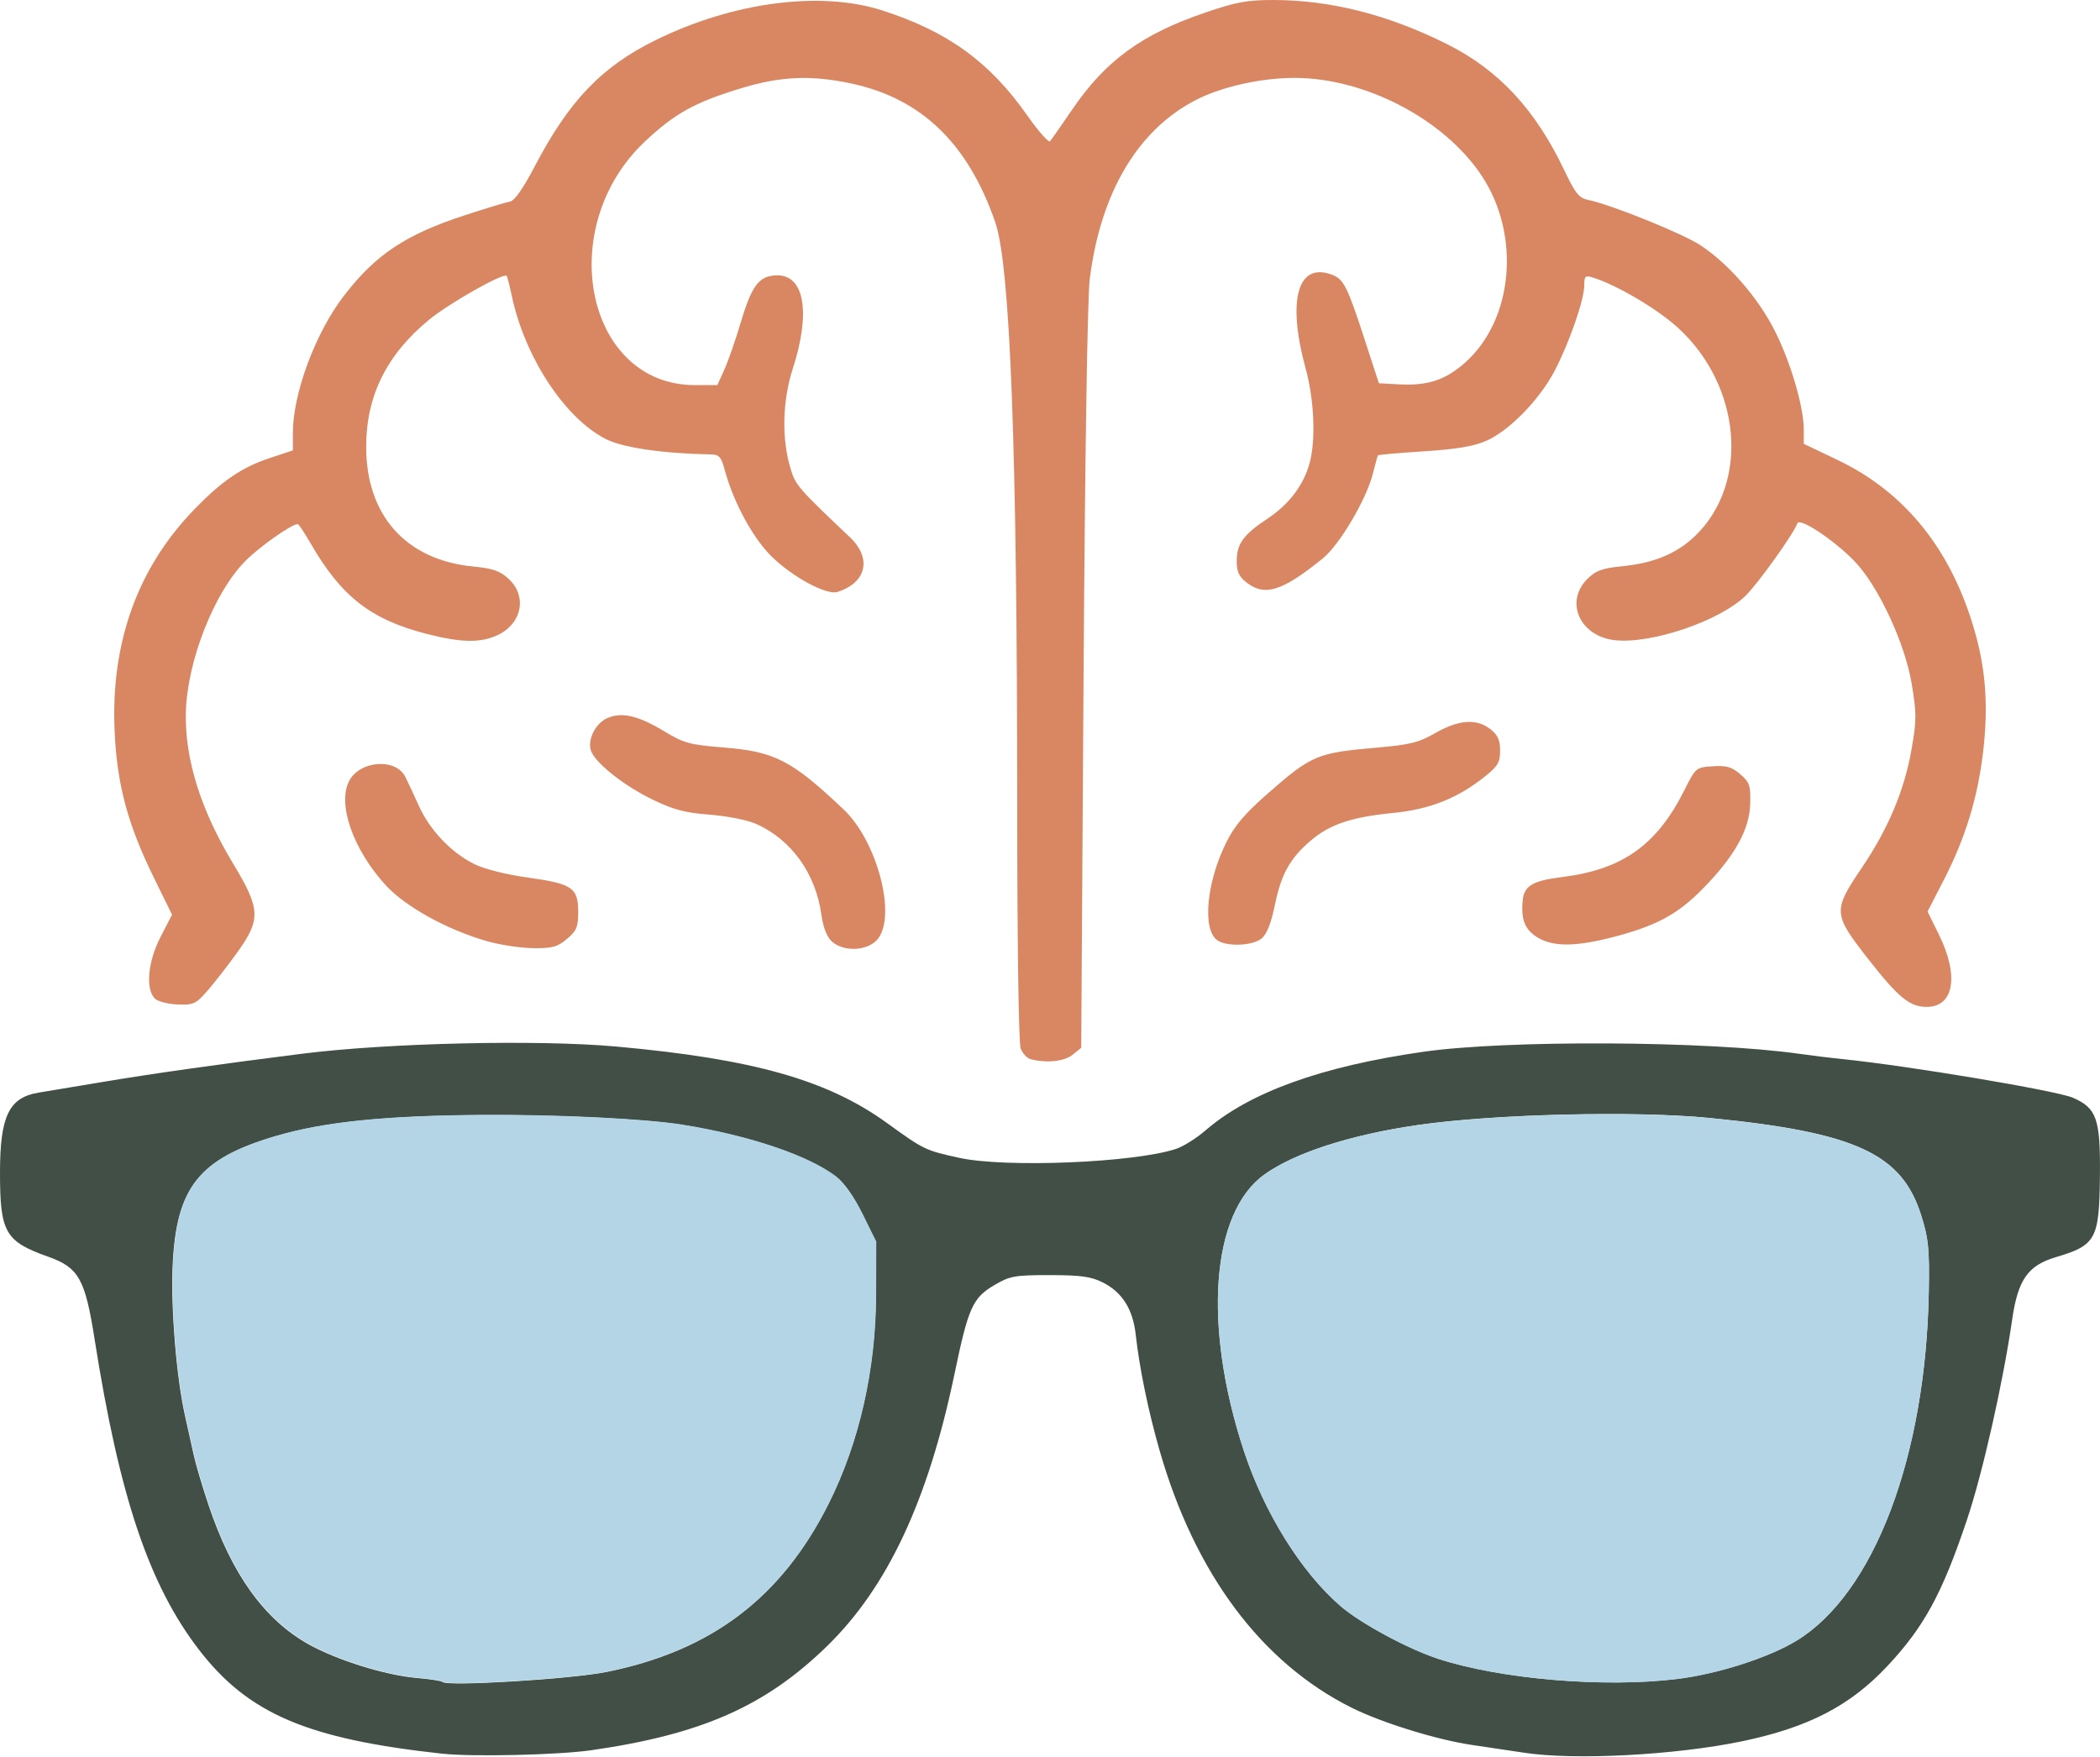
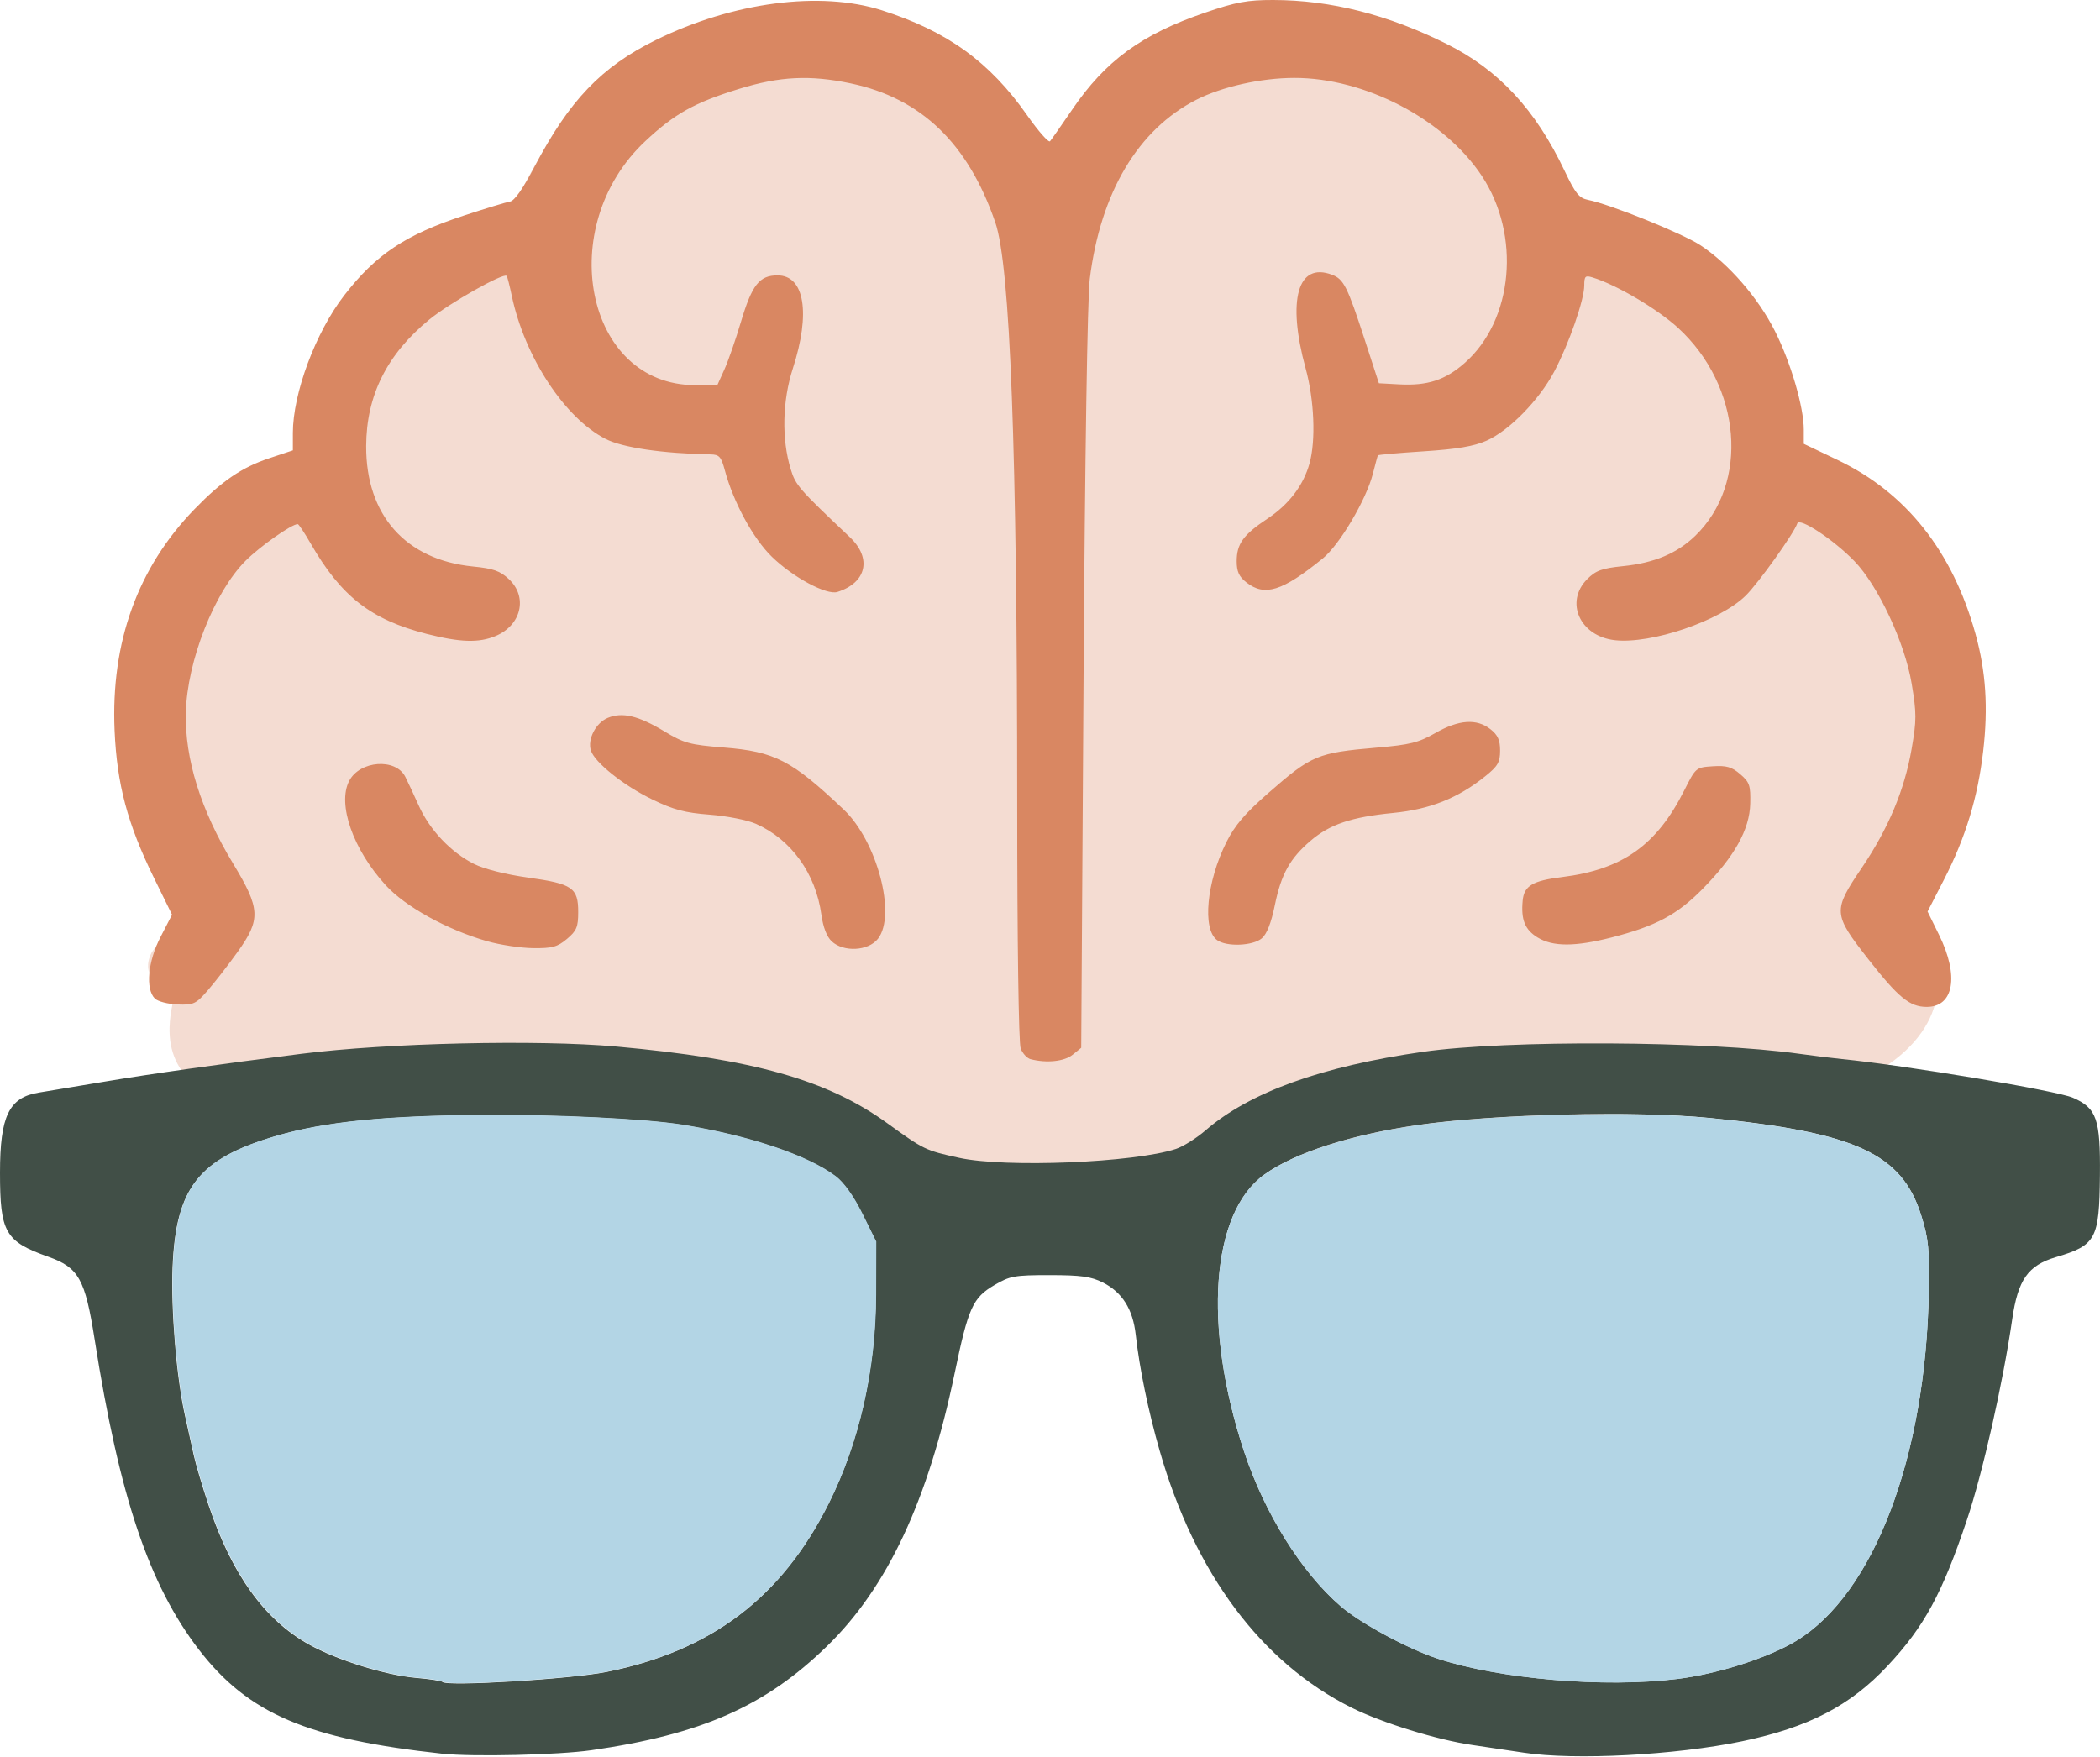
<svg xmlns="http://www.w3.org/2000/svg" height="92.824" version="1.2" width="110.972" id="svg6" xml:space="preserve">
  <defs id="defs1" />
+   <path d="M 55.197,61.566 C 35.489,61.476 14.583,58.178 10.858,57.708 7.964,55.997 9.282,52.952 9.128,52.798 8.625,52.295 7.345,51.641 8.015,50.341 l 1.483,-2.116 -0.776,-1.641 C 7.372,43.729 6.336,42.146 6.213,39.306 c -0.202,-4.662 0.595,-8.479 3.595,-11.572 1.449,-1.494 2.506,-2.215 3.958,-2.697 l 1.243,-0.414 0.619,-0.92 c 1.169,-1.738 0.58,-5.312 2.089,-7.265 1.676,-2.169 3.247,-3.216 6.353,-4.233 1.13,-0.37 2.218,-0.7 2.417,-0.733 0.234,-0.039 0.691,-0.691 1.293,-1.841 1.828,-3.495 3.539,-5.283 6.406,-6.694 4.075,-2.006 8.69,-2.613 11.95,-1.572 3.455,1.104 5.698,2.725 7.678,5.551 0.588,0.839 1.132,1.455 1.207,1.368 0.076,-0.087 0.6,-0.837 1.166,-1.667 1.768,-2.594 3.665,-3.979 7.024,-5.128 1.643,-0.562 2.232,-0.671 3.607,-0.669 3.035,0.005 6.059,0.773 9.169,2.326 2.745,1.371 4.682,3.458 6.226,6.709 0.564,1.187 0.764,1.435 1.233,1.529 1.186,0.237 4.974,1.765 5.934,2.392 1.493,0.977 3.06,2.781 3.945,4.541 0.841,1.672 1.525,4.012 1.525,5.213 v 0.747 l 1.788,0.854 c 3.622,1.73 6.076,4.828 7.287,9.197 0.549,1.982 0.674,3.881 0.406,6.187 -0.285,2.454 -2.533,4.065 -2.761,6.548 l -0.178,1.934 0.609,1.238 c 1.065,2.163 0.21,5.573 -5.002,7.402 -9.001,-0.122 -22.094,4.018 -41.802,3.928 z" style="fill:#d98762;fill-opacity:0.287;stroke:none;stroke-width:0.204;stroke-dasharray:none;stroke-opacity:1" id="path1-87" />
  <path d="m 54.468,55.984 c -0.192,-0.05 -0.431,-0.306 -0.532,-0.57 -0.107,-0.282 -0.183,-5.62 -0.183,-12.985 -0.002,-18.658 -0.368,-28.379 -1.157,-30.672 -1.439,-4.182 -3.914,-6.564 -7.638,-7.35 -2.154,-0.454 -3.745,-0.376 -5.902,0.29 -2.364,0.73 -3.397,1.305 -4.951,2.759 -4.857,4.544 -3.16,12.898 2.62,12.898 h 1.182 l 0.371,-0.822 c 0.204,-0.452 0.599,-1.587 0.877,-2.522 0.582,-1.957 0.974,-2.456 1.933,-2.456 1.428,0 1.756,1.995 0.81,4.917 -0.557,1.719 -0.6,3.741 -0.113,5.329 0.259,0.847 0.42,1.031 3.126,3.592 1.175,1.112 0.882,2.405 -0.656,2.893 -0.574,0.182 -2.346,-0.768 -3.468,-1.861 -0.992,-0.966 -2.035,-2.886 -2.486,-4.576 -0.189,-0.706 -0.293,-0.823 -0.744,-0.831 -2.546,-0.048 -4.656,-0.358 -5.553,-0.817 -2.164,-1.107 -4.276,-4.329 -4.959,-7.564 -0.114,-0.542 -0.236,-1.017 -0.271,-1.055 -0.163,-0.18 -3.016,1.431 -4.087,2.308 -2.239,1.834 -3.327,4.013 -3.337,6.686 -0.015,3.647 2.087,6.016 5.648,6.366 1.071,0.106 1.428,0.231 1.892,0.665 1.012,0.945 0.663,2.44 -0.703,3.01 -0.883,0.369 -1.873,0.338 -3.635,-0.112 -2.954,-0.756 -4.522,-1.978 -6.141,-4.789 -0.321,-0.558 -0.626,-1.015 -0.677,-1.015 -0.322,0 -1.993,1.174 -2.755,1.936 -1.654,1.654 -3.093,5.309 -3.158,8.02 -0.059,2.455 0.786,5.155 2.499,7.989 1.446,2.391 1.473,2.943 0.228,4.678 -0.494,0.689 -1.202,1.6 -1.573,2.026 -0.623,0.715 -0.744,0.771 -1.594,0.739 -0.506,-0.019 -1.045,-0.16 -1.199,-0.314 -0.503,-0.503 -0.369,-1.953 0.301,-3.252 l 0.608,-1.178 -0.962,-1.96 c -1.391,-2.836 -1.95,-4.932 -2.074,-7.773 -0.202,-4.662 1.22,-8.604 4.22,-11.697 1.449,-1.494 2.506,-2.215 3.958,-2.697 l 1.243,-0.414 v -0.92 c 0,-2.095 1.199,-5.312 2.708,-7.265 1.676,-2.169 3.247,-3.216 6.353,-4.233 1.13,-0.37 2.218,-0.7 2.417,-0.733 0.234,-0.039 0.691,-0.691 1.293,-1.841 1.828,-3.495 3.539,-5.283 6.406,-6.694 4.075,-2.006 8.69,-2.613 11.95,-1.572 3.455,1.104 5.698,2.725 7.678,5.551 0.588,0.839 1.132,1.455 1.207,1.368 0.076,-0.087 0.6,-0.837 1.166,-1.667 1.768,-2.594 3.665,-3.979 7.024,-5.128 1.643,-0.562 2.232,-0.671 3.607,-0.669 C 70.322,0.005 73.346,0.773 76.456,2.326 c 2.745,1.371 4.682,3.458 6.226,6.709 0.564,1.187 0.764,1.435 1.233,1.529 1.186,0.237 4.974,1.765 5.934,2.392 1.493,0.977 3.06,2.781 3.945,4.541 0.841,1.672 1.525,4.012 1.525,5.213 v 0.747 l 1.788,0.854 c 3.622,1.73 6.076,4.828 7.287,9.197 0.549,1.982 0.674,3.881 0.406,6.187 -0.285,2.454 -0.934,4.58 -2.074,6.798 l -0.866,1.684 0.609,1.238 c 1.065,2.163 0.782,3.805 -0.656,3.802 -0.899,-0.002 -1.495,-0.491 -3.101,-2.544 -1.851,-2.368 -1.863,-2.535 -0.335,-4.796 1.413,-2.091 2.259,-4.107 2.639,-6.29 0.266,-1.524 0.266,-1.883 0.003,-3.459 -0.36,-2.153 -1.772,-5.176 -3.021,-6.467 -1.1,-1.137 -2.91,-2.333 -3.022,-1.998 -0.176,0.527 -2.066,3.172 -2.733,3.824 -1.365,1.335 -4.987,2.565 -6.913,2.348 -1.844,-0.208 -2.66,-2.023 -1.452,-3.231 0.453,-0.453 0.774,-0.569 1.885,-0.682 1.657,-0.169 2.855,-0.671 3.82,-1.603 2.874,-2.773 2.449,-7.914 -0.909,-10.992 -1.094,-1.002 -3.253,-2.275 -4.521,-2.665 -0.382,-0.117 -0.435,-0.065 -0.435,0.425 0,0.759 -0.803,3.067 -1.581,4.541 -0.798,1.512 -2.382,3.133 -3.583,3.664 -0.671,0.297 -1.561,0.447 -3.312,0.561 -1.317,0.085 -2.41,0.181 -2.429,0.213 -0.019,0.032 -0.138,0.47 -0.266,0.973 -0.347,1.368 -1.76,3.758 -2.649,4.478 -2.141,1.735 -3.067,2.025 -4.037,1.262 -0.387,-0.304 -0.509,-0.573 -0.509,-1.117 0,-0.919 0.349,-1.402 1.627,-2.25 1.134,-0.753 1.898,-1.757 2.221,-2.92 0.339,-1.221 0.251,-3.353 -0.207,-5.026 -0.989,-3.614 -0.418,-5.635 1.397,-4.945 0.618,0.235 0.808,0.612 1.721,3.415 l 0.755,2.32 1.069,0.058 c 1.5,0.081 2.435,-0.224 3.466,-1.131 2.57,-2.263 2.979,-6.752 0.901,-9.89 -1.984,-2.995 -6.176,-5.183 -9.915,-5.176 -1.75,0.003 -3.806,0.463 -5.161,1.152 -3.085,1.57 -5.069,4.904 -5.639,9.477 -0.123,0.991 -0.254,9.38 -0.328,21.138 l -0.123,19.494 -0.456,0.369 c -0.436,0.353 -1.373,0.452 -2.213,0.234 z m -28.717,-6.236 c -2.126,-0.608 -4.33,-1.825 -5.374,-2.968 -1.723,-1.887 -2.56,-4.279 -1.926,-5.505 0.559,-1.081 2.459,-1.223 2.966,-0.221 0.131,0.258 0.453,0.949 0.717,1.535 0.576,1.28 1.703,2.467 2.919,3.074 0.537,0.268 1.673,0.555 2.849,0.719 2.349,0.328 2.653,0.537 2.653,1.823 0,0.789 -0.084,0.99 -0.595,1.42 -0.505,0.425 -0.775,0.498 -1.788,0.487 -0.656,-0.008 -1.746,-0.172 -2.421,-0.365 z m 18.199,0.003 c -0.258,-0.24 -0.454,-0.746 -0.544,-1.402 -0.3,-2.185 -1.594,-3.983 -3.462,-4.81 -0.446,-0.197 -1.539,-0.413 -2.44,-0.482 -1.311,-0.1 -1.909,-0.259 -3.032,-0.803 -1.512,-0.732 -3.046,-1.956 -3.247,-2.588 -0.189,-0.594 0.26,-1.463 0.89,-1.724 0.77,-0.319 1.617,-0.118 2.983,0.706 1.049,0.633 1.349,0.715 3.136,0.858 2.713,0.217 3.6,0.675 6.351,3.28 1.762,1.668 2.797,5.575 1.808,6.832 -0.51,0.648 -1.814,0.719 -2.443,0.133 z m 20.363,-0.066 c -0.79,-0.578 -0.552,-3.079 0.492,-5.17 0.447,-0.895 0.983,-1.522 2.239,-2.62 2.268,-1.983 2.573,-2.11 5.696,-2.38 1.774,-0.153 2.222,-0.265 3.117,-0.777 1.234,-0.706 2.177,-0.77 2.905,-0.197 0.389,0.306 0.509,0.573 0.509,1.128 0,0.616 -0.118,0.822 -0.776,1.35 -1.453,1.168 -2.924,1.755 -4.878,1.947 -2.205,0.217 -3.348,0.602 -4.363,1.471 -1.092,0.935 -1.552,1.766 -1.887,3.405 -0.192,0.941 -0.423,1.528 -0.69,1.753 -0.477,0.401 -1.867,0.454 -2.365,0.09 z m 16.945,-0.133 c -0.676,-0.412 -0.89,-0.941 -0.793,-1.959 0.074,-0.775 0.525,-1.045 2.066,-1.236 3.2,-0.397 5.014,-1.682 6.473,-4.585 0.606,-1.206 0.616,-1.215 1.507,-1.273 0.725,-0.047 1.002,0.033 1.45,0.418 0.494,0.425 0.551,0.592 0.528,1.557 -0.032,1.369 -0.828,2.792 -2.523,4.514 -1.334,1.355 -2.476,1.964 -4.798,2.558 -1.93,0.494 -3.106,0.495 -3.91,0.005 z" style="fill:#d98762;fill-opacity:1;stroke:none;stroke-width:0.204;stroke-dasharray:none;stroke-opacity:1" id="path1-8" />
  <path d="M 23.383,92.688 C 16.244,91.912 13.118,90.576 10.511,87.188 7.876,83.764 6.309,79.099 5.001,70.792 4.497,67.589 4.162,66.994 2.544,66.419 0.271,65.612 0,65.139 0,61.981 c 0,-2.995 0.473,-3.975 2.043,-4.234 0.307,-0.051 1.863,-0.31 3.458,-0.576 2.606,-0.435 5.995,-0.914 10.439,-1.476 4.557,-0.576 12.48,-0.758 16.636,-0.382 7.218,0.654 11.149,1.764 14.293,4.039 1.961,1.418 2.022,1.448 3.818,1.842 2.452,0.537 9.248,0.258 11.457,-0.471 0.382,-0.126 1.085,-0.567 1.562,-0.98 2.324,-2.011 6.109,-3.379 11.486,-4.151 4.453,-0.639 15.043,-0.582 19.912,0.107 0.691,0.098 1.692,0.221 2.223,0.274 3.413,0.339 11.348,1.668 12.214,2.045 1.258,0.548 1.456,1.117 1.427,4.106 -0.033,3.375 -0.201,3.688 -2.328,4.319 -1.475,0.438 -2.004,1.191 -2.307,3.283 -0.487,3.37 -1.565,8.141 -2.398,10.619 -1.31,3.895 -2.257,5.635 -4.193,7.704 -1.968,2.104 -4.178,3.249 -7.678,3.98 -3.528,0.736 -8.873,1.016 -11.539,0.604 -0.647,-0.1 -1.872,-0.283 -2.722,-0.406 -1.854,-0.269 -4.782,-1.173 -6.38,-1.972 -4.762,-2.379 -8.271,-7.076 -10.138,-13.568 -0.601,-2.089 -1.071,-4.366 -1.268,-6.143 -0.15,-1.353 -0.715,-2.249 -1.743,-2.764 -0.624,-0.313 -1.158,-0.386 -2.801,-0.387 -1.861,-3.7e-4 -2.104,0.043 -2.923,0.525 -1.15,0.676 -1.381,1.189 -2.106,4.676 -1.393,6.697 -3.541,11.291 -6.739,14.407 -3.256,3.173 -6.63,4.664 -12.455,5.502 -1.746,0.251 -6.271,0.357 -7.868,0.183 z m 8.663,-4.32 c 5.536,-1.111 9.248,-3.923 11.737,-8.891 1.614,-3.22 2.491,-7.09 2.501,-11.029 l 0.007,-2.813 -0.724,-1.465 c -0.456,-0.923 -0.975,-1.657 -1.404,-1.984 -1.463,-1.116 -4.588,-2.168 -8.118,-2.735 -1.967,-0.315 -6.618,-0.543 -10.536,-0.516 -5.161,0.036 -8.361,0.361 -10.923,1.11 -4.089,1.195 -5.293,2.72 -5.466,6.922 -0.093,2.271 0.209,5.878 0.659,7.869 0.156,0.691 0.364,1.629 0.462,2.084 0.098,0.455 0.446,1.629 0.774,2.61 1.225,3.667 2.957,6.075 5.31,7.385 1.493,0.831 4.051,1.627 5.68,1.767 0.704,0.06 1.323,0.156 1.377,0.213 0.235,0.25 6.77,-0.147 8.663,-0.527 z m 56.579,0.367 c 2.146,-0.263 4.826,-1.121 6.302,-2.018 4.098,-2.489 6.847,-9.741 6.997,-18.453 0.039,-2.264 -0.014,-2.797 -0.4,-4.027 -1.025,-3.264 -3.454,-4.385 -11.154,-5.149 -3.966,-0.393 -11.415,-0.213 -15.466,0.374 -3.541,0.513 -6.494,1.468 -8.093,2.617 -2.812,2.019 -3.254,7.998 -1.079,14.603 1.082,3.287 3.041,6.426 5.127,8.217 1.046,0.898 3.537,2.243 5.116,2.762 3.298,1.084 8.778,1.549 12.651,1.074 z" style="fill:#414f47;fill-opacity:1;stroke:none;stroke-width:0.604" id="path1" />
  <g id="g18" style="fill:#b3d5e5;fill-opacity:1;stroke:none" transform="translate(-0.1601774,-0.1577452)">
    <path id="path1-26" style="fill:#b3d5e5;fill-opacity:1;stroke:none;stroke-width:0.604" d="m 87.011,59.062 c -3.958,-0.088 -8.909,0.124 -11.947,0.564 -3.541,0.513 -6.494,1.466 -8.094,2.615 -2.812,2.019 -3.253,7.998 -1.078,14.604 1.082,3.287 3.041,6.427 5.127,8.219 1.046,0.898 3.536,2.241 5.115,2.76 3.298,1.084 8.779,1.549 12.652,1.074 2.146,-0.263 4.825,-1.121 6.301,-2.018 4.098,-2.489 6.849,-9.74 6.998,-18.453 0.039,-2.264 -0.014,-2.798 -0.4,-4.027 -1.025,-3.264 -3.454,-4.385 -11.154,-5.148 -0.991,-0.098 -2.2,-0.16 -3.52,-0.189 z" />
    <path id="path1-2" style="fill:#b3d5e5;fill-opacity:1;stroke:none;stroke-width:0.604" d="m 25.685,59.079 c -5.161,0.036 -8.36,0.36 -10.922,1.109 -4.089,1.195 -5.294,2.72 -5.467,6.922 -0.093,2.271 0.21,5.878 0.66,7.869 0.156,0.691 0.363,1.629 0.461,2.084 0.098,0.455 0.448,1.629 0.775,2.609 1.225,3.667 2.955,6.075 5.309,7.385 1.493,0.831 4.051,1.628 5.68,1.768 0.704,0.06 1.324,0.156 1.377,0.213 0.235,0.25 6.771,-0.147 8.664,-0.527 5.536,-1.111 9.247,-3.924 11.736,-8.893 1.614,-3.22 2.492,-7.088 2.502,-11.027 l 0.006,-2.814 -0.723,-1.465 c -0.456,-0.923 -0.975,-1.655 -1.404,-1.982 -1.463,-1.116 -4.589,-2.168 -8.119,-2.734 -1.967,-0.315 -6.617,-0.543 -10.535,-0.516 z" />
  </g>
</svg>
